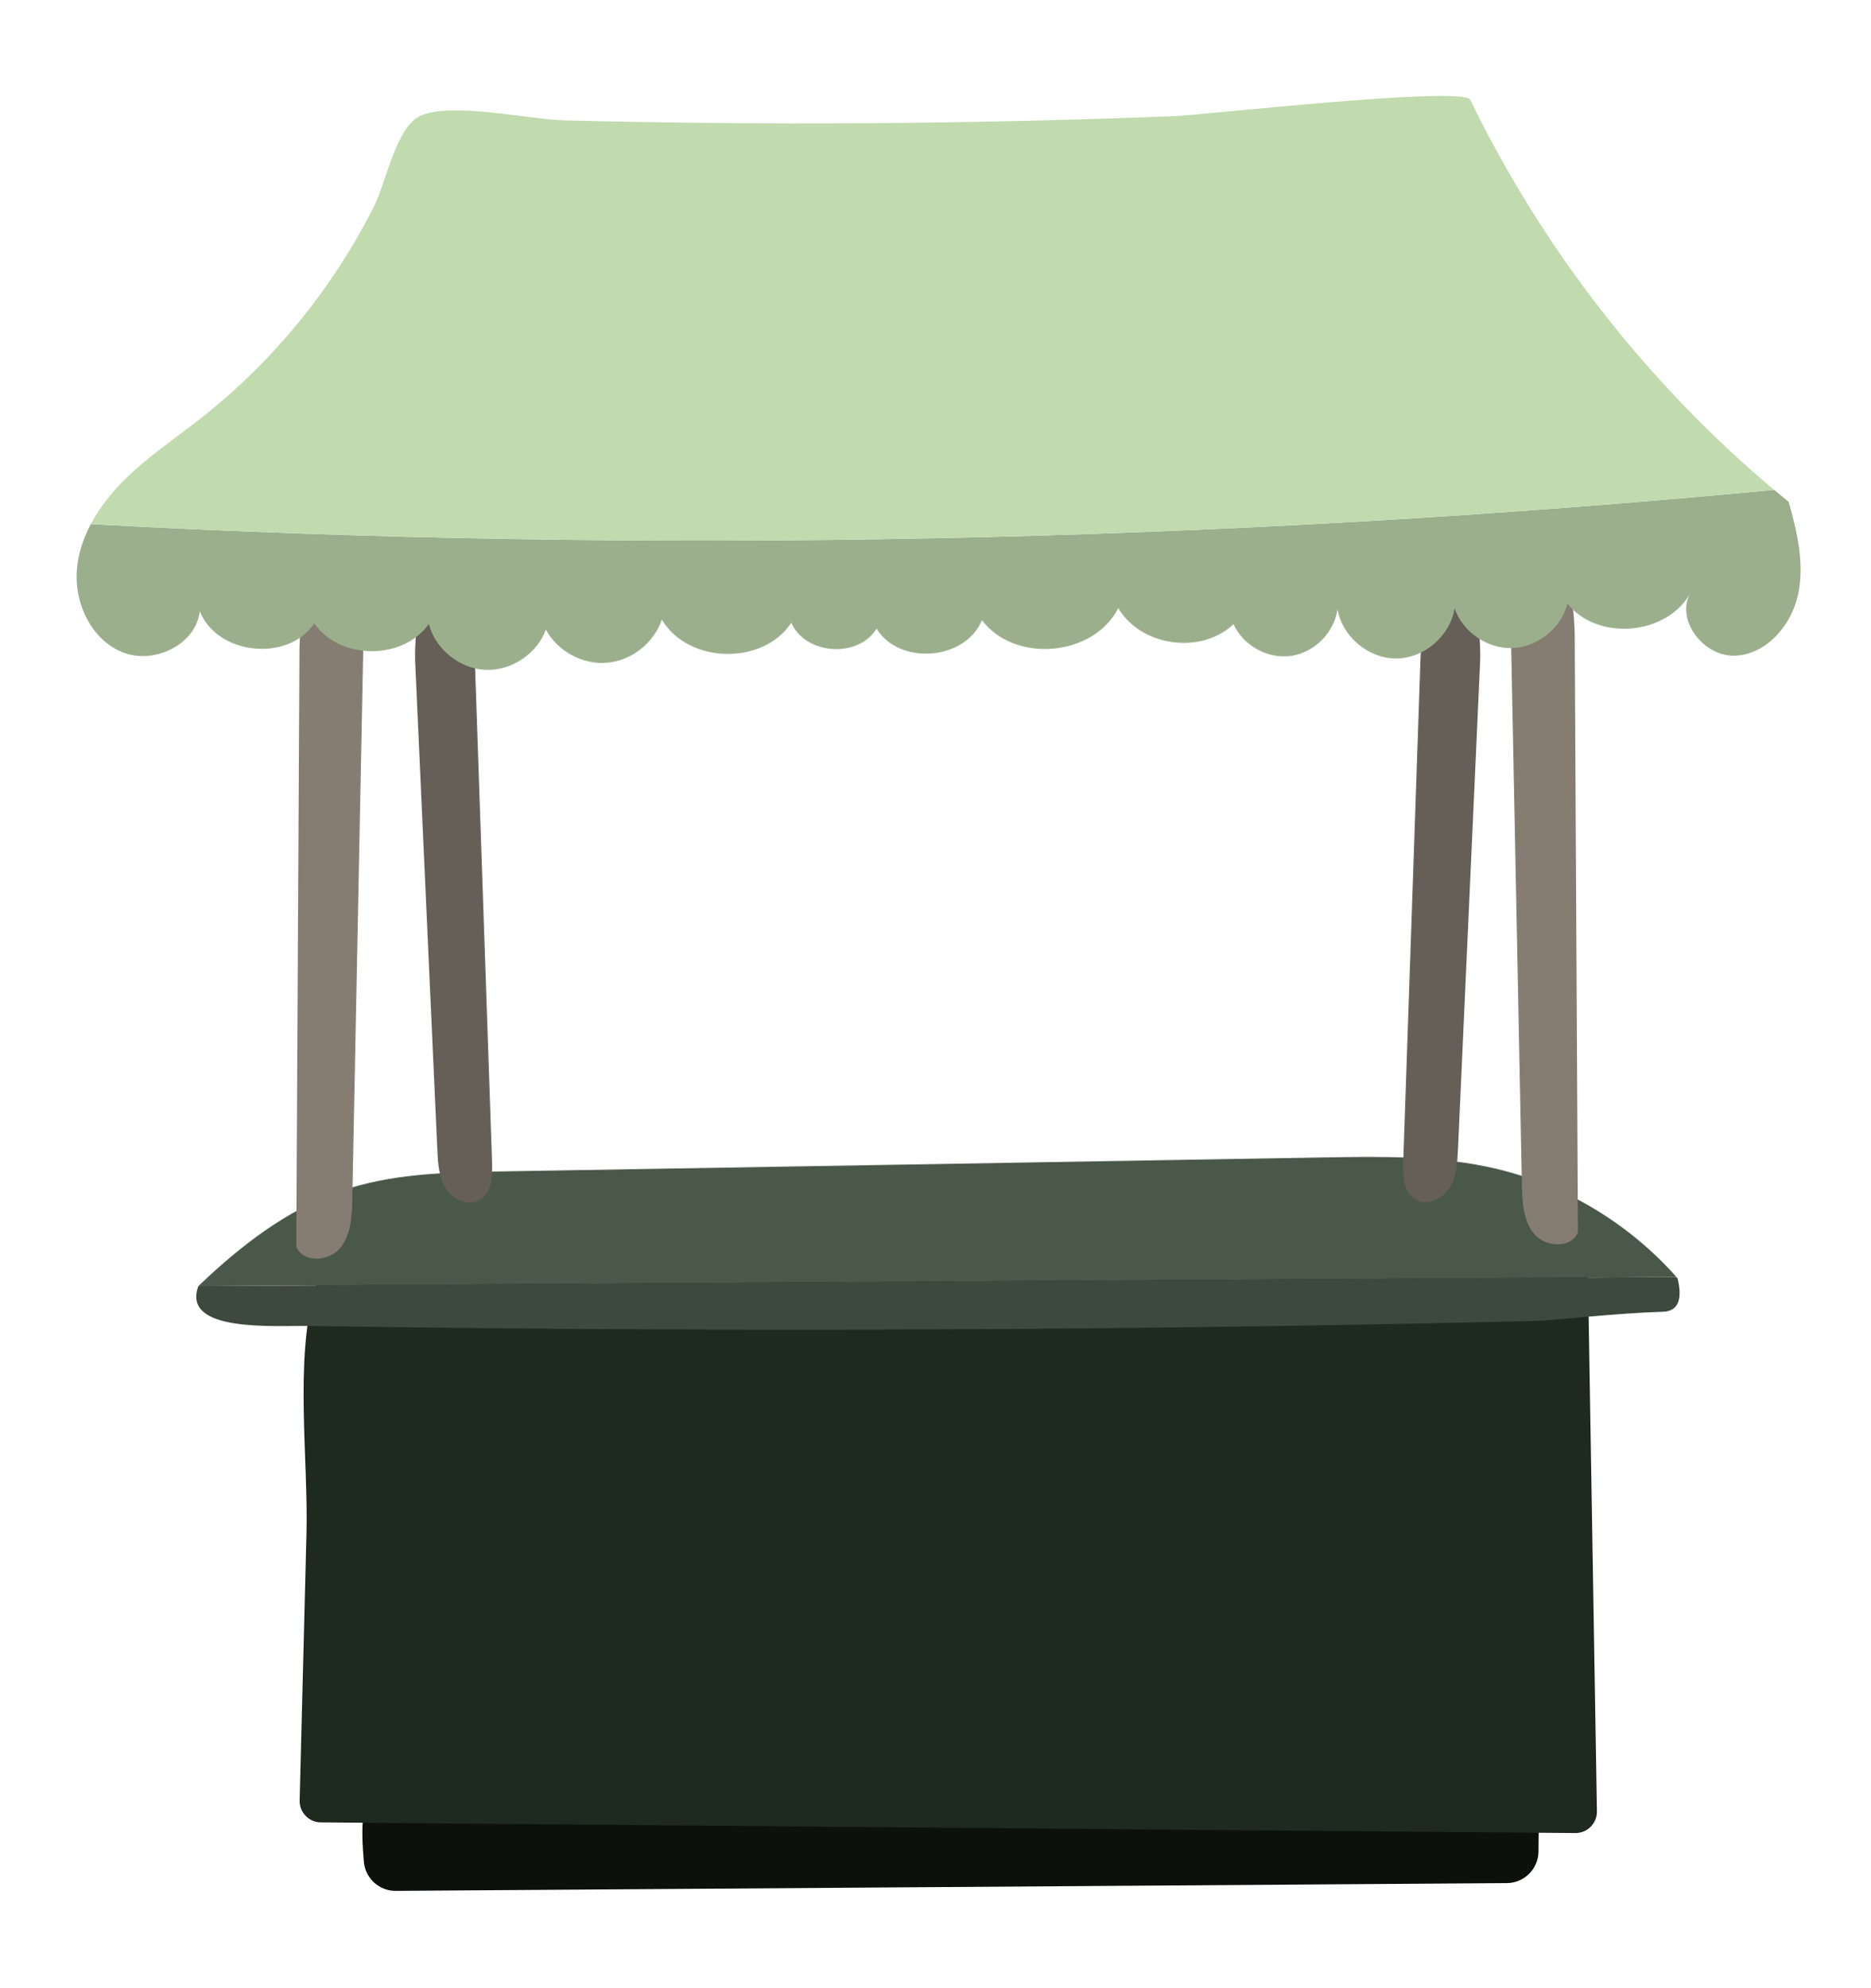
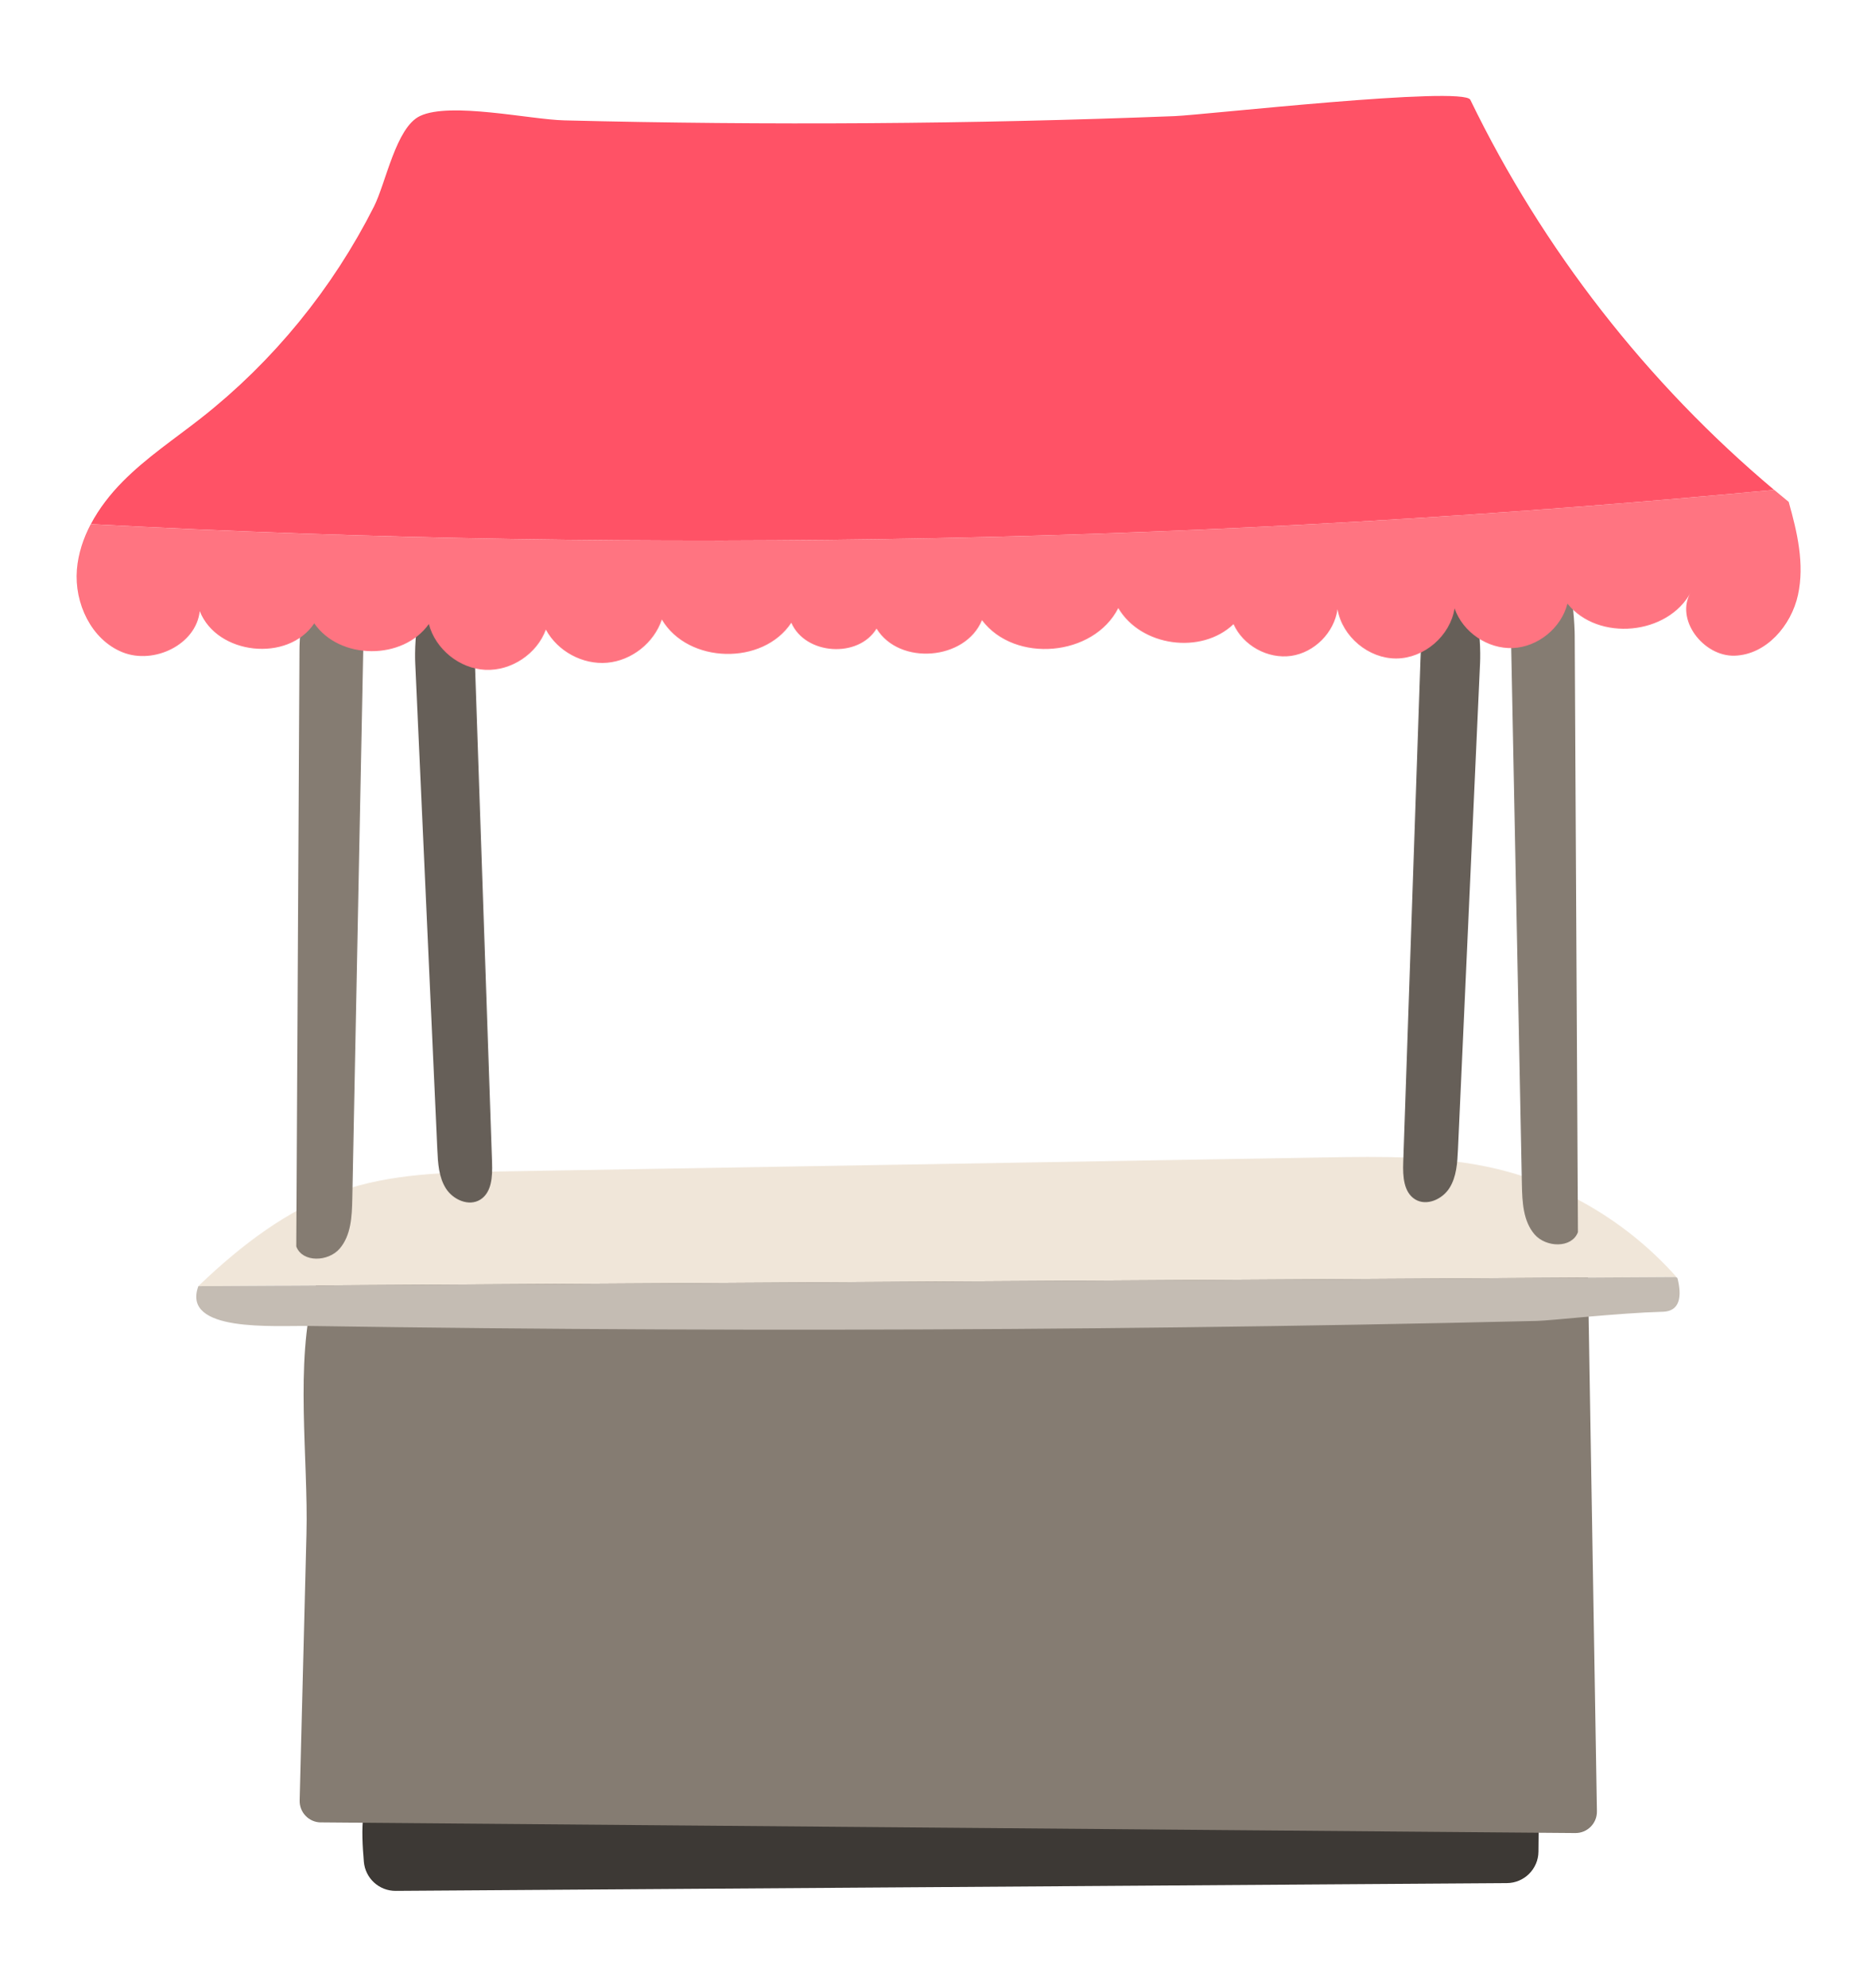
<svg xmlns="http://www.w3.org/2000/svg" id="Layer_1" width="546" height="580" viewBox="0 0 546 580">
  <defs>
-     <style>.cls-1{fill:#665f58;}.cls-2{fill:#857c72;}.cls-3{fill:#c1dbaf;}.cls-4{fill:#1e2920;}.cls-5{fill:#0d110d;}.cls-6{fill:#3e493e;}.cls-7{fill:#9baf8c;}.cls-8{fill:#4a5849;}</style>
+     <style>.cls-1{fill:#f0e6d9;}.cls-2{fill:#ff5266;}.cls-3{fill:#ff7481;}.cls-4{fill:#665f58;}.cls-5{fill:#857c72;}.cls-6{fill:#c4bcb3;}.cls-7{fill:#3d3935;}</style>
  </defs>
-   <path class="cls-5" d="m115.53,551.89l324.31-2.27c5.07-.04,9.18-4.13,9.23-9.2l.23-22.79c.03-3.21-137.11-5.66-149.66-5.72-50.66-.25-101.34,1.22-151.9,4.4-9.16.58-28.47-1.81-36.34,3.26-6.49,4.18-5.95,14.8-5.2,23.79.4,4.85,4.47,8.57,9.33,8.53Z" />
-   <path class="cls-4" d="m93.67,531.9l366.15,3.11c3.52.03,6.37-2.85,6.31-6.36l-2.67-159.26c-.05-3.23-2.55-5.89-5.77-6.14-57.39-4.41-115.09-4.74-172.53-1-48,3.13-96,9.1-144.18,7.18-14.32-.57-44.14-11.36-49.2,7.16-5.79,21.18-1.76,49.22-2.33,71.17l-1.99,77.73c-.09,3.5,2.71,6.39,6.2,6.42Z" />
-   <path class="cls-8" d="m436.92,341.17c-16.42-3.9-33.5-3.64-50.37-3.35-80.22,1.36-160.44,2.73-240.66,4.09-15.72.27-31.75.59-46.59,5.78-15.5,5.42-28.96,15.85-40.75,27.06-.23.22-.44.43-.66.64,143.82-.89,287.64-1.78,431.46-2.67-13.75-15.49-32.27-26.76-52.44-31.55Z" />
+   <path class="cls-7" d="m115.53,551.89l324.31-2.27c5.07-.04,9.18-4.13,9.23-9.2l.23-22.79c.03-3.21-137.11-5.66-149.66-5.72-50.66-.25-101.34,1.22-151.9,4.4-9.16.58-28.47-1.81-36.34,3.26-6.49,4.18-5.95,14.8-5.2,23.79.4,4.85,4.47,8.57,9.33,8.53Z" />
+   <path class="cls-5" d="m93.67,531.9l366.15,3.11c3.52.03,6.37-2.85,6.31-6.36l-2.67-159.26c-.05-3.23-2.55-5.89-5.77-6.14-57.39-4.41-115.09-4.74-172.53-1-48,3.13-96,9.1-144.18,7.18-14.32-.57-44.14-11.36-49.2,7.16-5.79,21.18-1.76,49.22-2.33,71.17l-1.99,77.73c-.09,3.5,2.71,6.39,6.2,6.42Z" />
+   <path class="cls-1" d="m436.92,341.17c-16.42-3.9-33.5-3.64-50.37-3.35-80.22,1.36-160.44,2.73-240.66,4.09-15.72.27-31.75.59-46.59,5.78-15.5,5.42-28.96,15.85-40.75,27.06-.23.22-.44.43-.66.64,143.82-.89,287.64-1.78,431.46-2.67-13.75-15.49-32.27-26.76-52.44-31.55Z" />
  <path class="cls-6" d="m489.03,372.72c-143.71.89-287.42,1.78-431.13,2.67-5.06,13.61,22.23,11.46,32.47,11.62,68.33,1.05,136.67,1.34,205,.87,33.81-.23,67.61-.65,101.41-1.26,17.26-.31,34.52-.67,51.78-1.08,4.26-.1,23.58-2.31,36.85-2.68,5.01-.14,5.58-4.57,4.23-9.81,0-.03-.05-.05-.07-.08-.14-.15-.34-.24-.54-.24Z" />
-   <path class="cls-2" d="m86.47,363.8c1.8,4.77,9.35,4.51,12.67.64s3.59-9.41,3.69-14.51c1.1-55.25,2.2-110.49,3.3-165.74.1-5.21.05-10.9-3.25-14.94-13.83-16.9-15.45,15.24-15.47,20.43-.1,19.35-.21,38.69-.31,58.04-.21,38.69-.42,77.39-.63,116.08Z" />
-   <path class="cls-1" d="m127.65,335.6c.18,3.89.41,7.98,2.5,11.27,2.08,3.29,6.68,5.33,10,3.29,3.37-2.07,3.62-6.78,3.48-10.73-1.68-48.89-3.36-97.79-5.03-146.68-.19-5.55-.59-11.63-4.4-15.68-12.79-13.6-13.27,10.67-13,16.53.73,15.78,1.43,31.56,2.15,47.34,1.43,31.56,2.87,63.11,4.3,94.68Z" />
-   <path class="cls-1" d="m425.57,335.5c-.18,3.89-.41,7.98-2.5,11.27s-6.68,5.33-10,3.29c-3.37-2.07-3.62-6.78-3.48-10.73,1.68-48.89,3.36-97.79,5.03-146.68.19-5.55.59-11.63,4.4-15.68,12.79-13.6,13.27,10.67,13,16.53-.73,15.78-1.43,31.56-2.15,47.34-1.43,31.56-2.87,63.11-4.3,94.68Z" />
-   <path class="cls-2" d="m460.59,359.63c-1.8,4.77-9.35,4.51-12.67.64-3.32-3.87-3.59-9.41-3.69-14.51-1.1-55.25-2.2-110.49-3.3-165.74-.1-5.21-.05-10.9,3.25-14.94,13.83-16.9,15.45,15.24,15.47,20.43.1,19.35.21,38.69.31,58.04.21,38.69.42,77.39.63,116.08Z" />
-   <path class="cls-7" d="m517.84,142.97c-163.23,15.49-327.62,18.83-491.35,10-2.18,4.14-3.66,8.6-4.05,13.27-.8,9.81,4.2,20.48,13.34,24.14s21.46-2.22,22.52-12.01c5.05,12.8,25.78,15.02,33.42,3.57,7.44,10.73,25.88,10.84,33.45.2,1.92,7.32,8.93,13,16.49,13.36s15.07-4.63,17.67-11.74c3.4,6.32,10.74,10.29,17.89,9.67,7.15-.62,13.7-5.8,15.96-12.61,7.66,12.94,29.5,13.49,37.8.94,4.07,9.39,19.56,10.45,24.88,1.71,6.64,10.83,25.94,9.29,30.77-2.46,9.58,12.68,32.59,10.64,39.79-3.53,6.59,11.21,24.22,13.67,33.64,4.69,2.81,6.27,10.02,10.23,16.82,9.26,6.8-.98,12.6-6.82,13.53-13.62,1.38,8.01,9.07,14.44,17.19,14.38s15.72-6.6,16.98-14.63c2.4,6.94,9.65,11.89,16.99,11.58,7.34-.31,14.15-5.84,15.96-12.96,8.93,11.16,29.36,9.23,36.05-3.4-4.81,7.84,3.57,18.89,12.76,18.59,9.19-.29,16.51-8.75,18.48-17.73,1.97-8.98-.21-18.31-2.72-27.16-1.43-1.16-2.84-2.34-4.25-3.52Z" />
-   <path class="cls-3" d="m517.84,142.97c-37.09-31.18-67.53-70.24-88.66-113.84-2.01-4.15-77.91,4.43-86.29,4.76-29.69,1.17-59.39,1.86-89.1,2.06-29.71.21-59.42-.07-89.12-.82-10-.25-33.22-5.49-42.08-1.27-7.03,3.34-9.94,19.51-13.46,26.47-12.06,23.87-29.35,45.12-50.39,61.65-7.74,6.08-16.01,11.57-22.93,18.57-3.63,3.67-6.88,7.85-9.29,12.41,163.73,8.83,328.11,5.49,491.35-10Z" />
+   <path class="cls-5" d="m86.47,363.8c1.8,4.77,9.35,4.51,12.67.64s3.59-9.41,3.69-14.51c1.1-55.25,2.2-110.49,3.3-165.74.1-5.21.05-10.9-3.25-14.94-13.83-16.9-15.45,15.24-15.47,20.43-.1,19.35-.21,38.69-.31,58.04-.21,38.69-.42,77.39-.63,116.08Z" />
+   <path class="cls-4" d="m127.65,335.6c.18,3.89.41,7.98,2.5,11.27,2.08,3.29,6.68,5.33,10,3.29,3.37-2.07,3.62-6.78,3.48-10.73-1.68-48.89-3.36-97.79-5.03-146.68-.19-5.55-.59-11.63-4.4-15.68-12.79-13.6-13.27,10.67-13,16.53.73,15.78,1.43,31.56,2.15,47.34,1.43,31.56,2.87,63.11,4.3,94.68Z" />
+   <path class="cls-4" d="m425.57,335.5c-.18,3.89-.41,7.98-2.5,11.27s-6.68,5.33-10,3.29c-3.37-2.07-3.62-6.78-3.48-10.73,1.68-48.89,3.36-97.79,5.03-146.68.19-5.55.59-11.63,4.4-15.68,12.79-13.6,13.27,10.67,13,16.53-.73,15.78-1.43,31.56-2.15,47.34-1.43,31.56-2.87,63.11-4.3,94.68Z" />
+   <path class="cls-5" d="m460.59,359.63c-1.8,4.77-9.35,4.51-12.67.64-3.32-3.87-3.59-9.41-3.69-14.51-1.1-55.25-2.2-110.49-3.3-165.74-.1-5.21-.05-10.9,3.25-14.94,13.83-16.9,15.45,15.24,15.47,20.43.1,19.35.21,38.69.31,58.04.21,38.69.42,77.39.63,116.08Z" />
+   <path class="cls-3" d="m517.84,142.97c-163.23,15.49-327.62,18.83-491.35,10-2.18,4.14-3.66,8.6-4.05,13.27-.8,9.81,4.2,20.48,13.34,24.14s21.46-2.22,22.52-12.01c5.05,12.8,25.78,15.02,33.42,3.57,7.44,10.73,25.88,10.84,33.45.2,1.92,7.32,8.93,13,16.49,13.36s15.07-4.63,17.67-11.74c3.4,6.32,10.74,10.29,17.89,9.67,7.15-.62,13.7-5.8,15.96-12.61,7.66,12.94,29.5,13.49,37.8.94,4.07,9.39,19.56,10.45,24.88,1.71,6.64,10.83,25.94,9.29,30.77-2.46,9.58,12.68,32.59,10.64,39.79-3.53,6.59,11.21,24.22,13.67,33.64,4.69,2.81,6.27,10.02,10.23,16.82,9.26,6.8-.98,12.6-6.82,13.53-13.62,1.38,8.01,9.07,14.44,17.19,14.38s15.72-6.6,16.98-14.63c2.4,6.94,9.65,11.89,16.99,11.58,7.34-.31,14.15-5.84,15.96-12.96,8.93,11.16,29.36,9.23,36.05-3.4-4.81,7.84,3.57,18.89,12.76,18.59,9.19-.29,16.51-8.75,18.48-17.73,1.97-8.98-.21-18.31-2.72-27.16-1.43-1.16-2.84-2.34-4.25-3.52Z" />
+   <path class="cls-2" d="m517.84,142.97c-37.09-31.18-67.53-70.24-88.66-113.84-2.01-4.15-77.91,4.43-86.29,4.76-29.69,1.17-59.39,1.86-89.1,2.06-29.71.21-59.42-.07-89.12-.82-10-.25-33.22-5.49-42.08-1.27-7.03,3.34-9.94,19.51-13.46,26.47-12.06,23.87-29.35,45.12-50.39,61.65-7.74,6.08-16.01,11.57-22.93,18.57-3.63,3.67-6.88,7.85-9.29,12.41,163.73,8.83,328.11,5.49,491.35-10Z" />
</svg>
